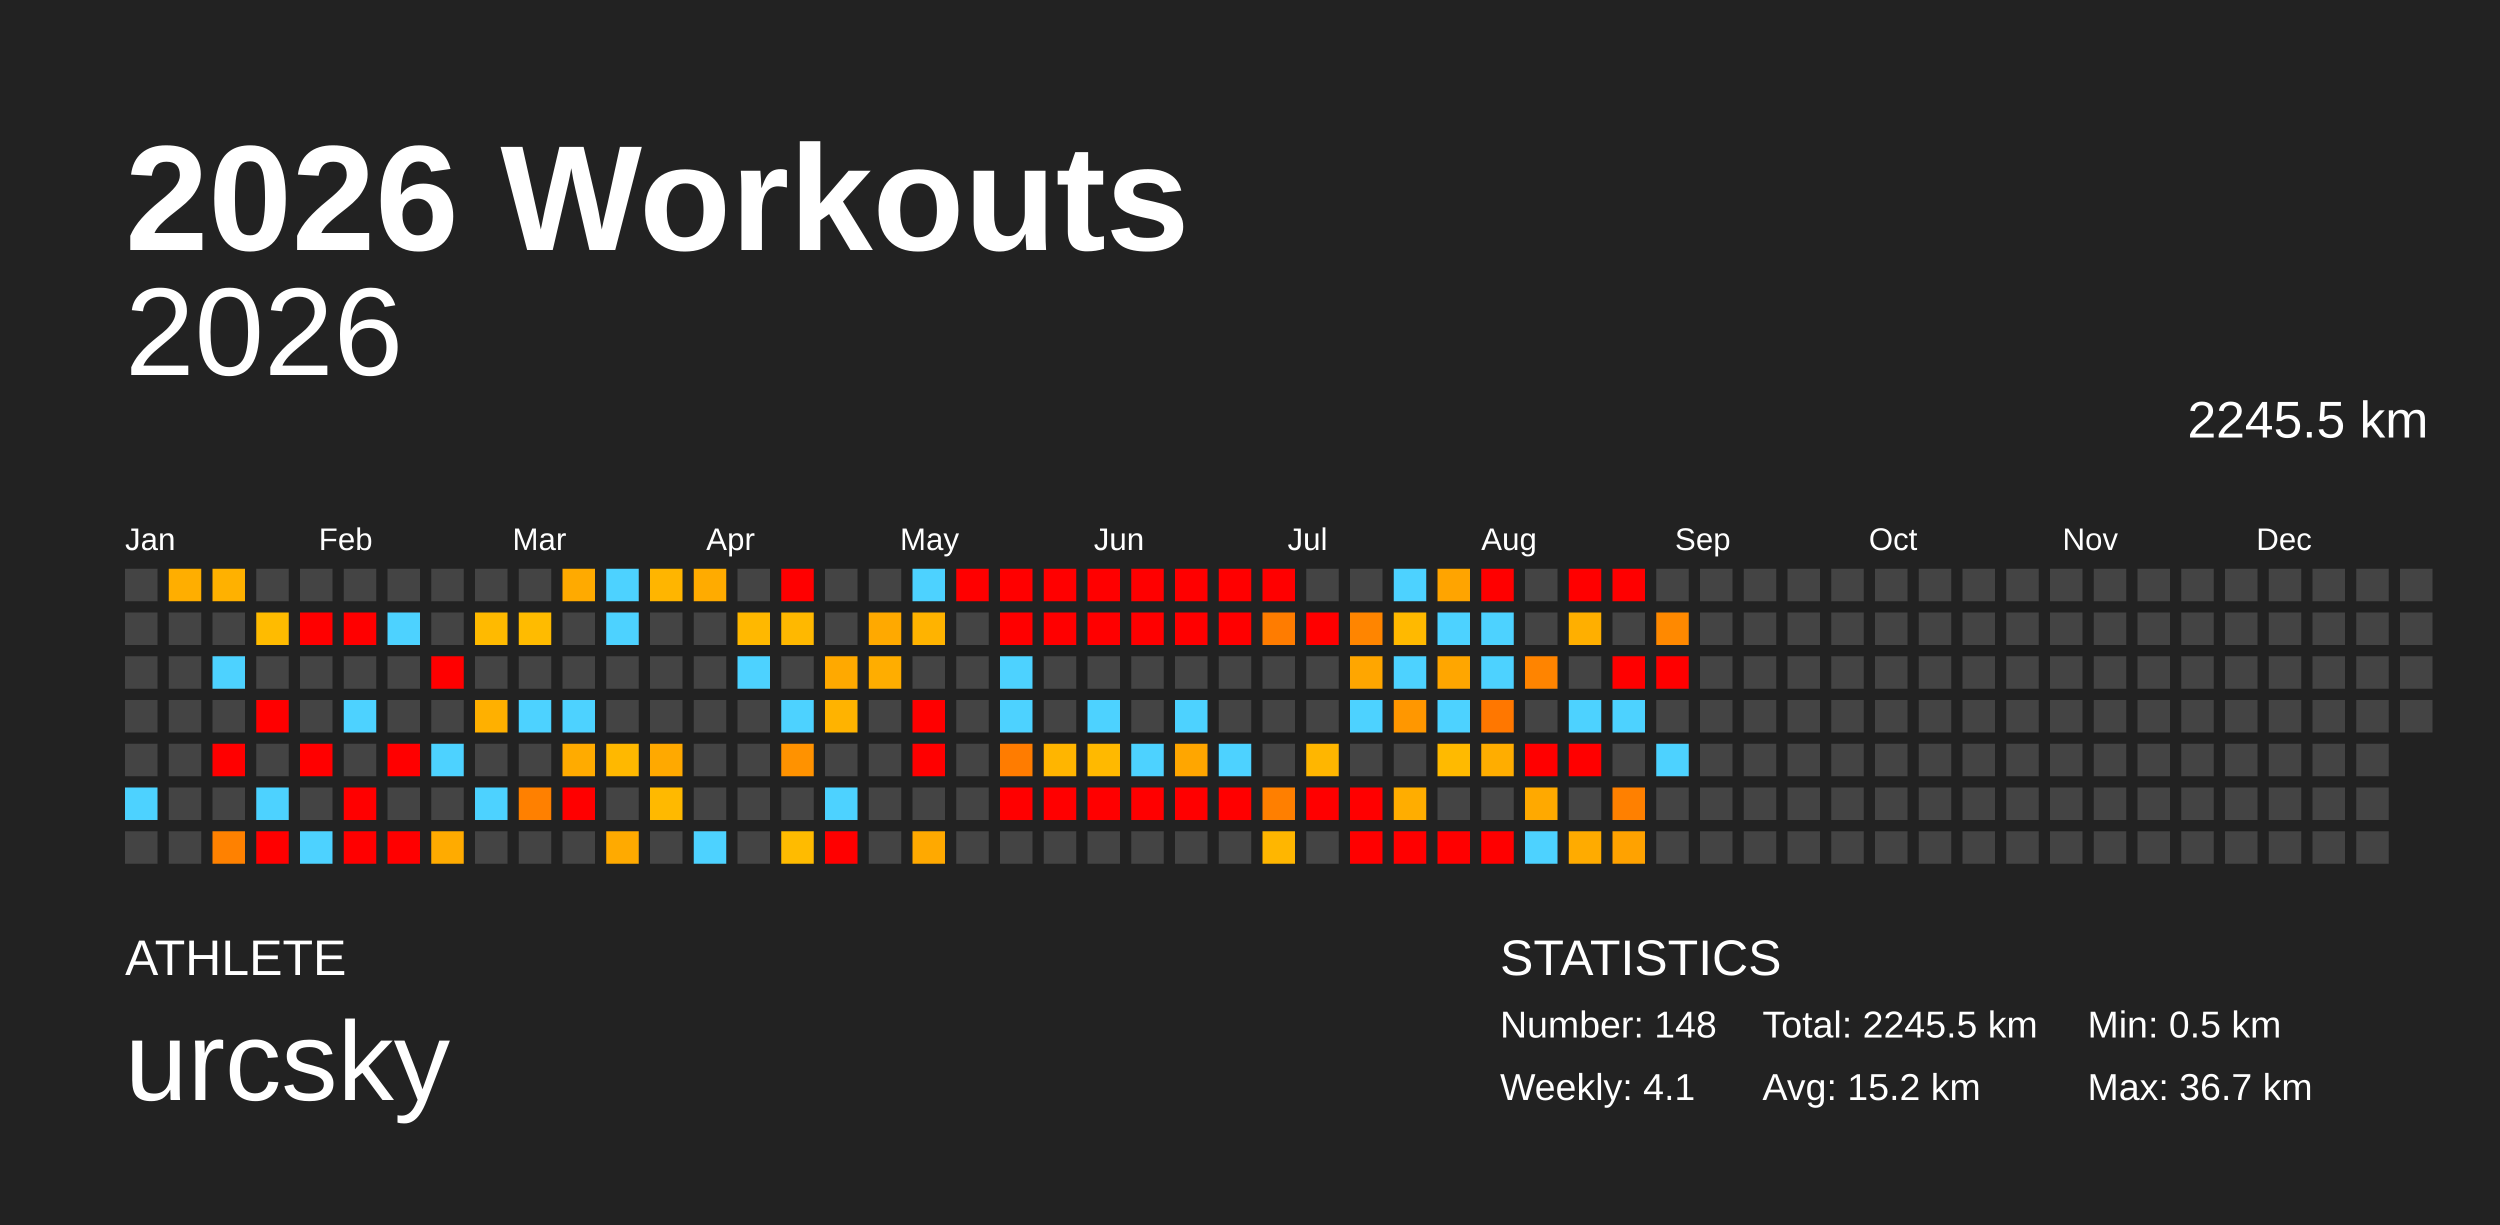
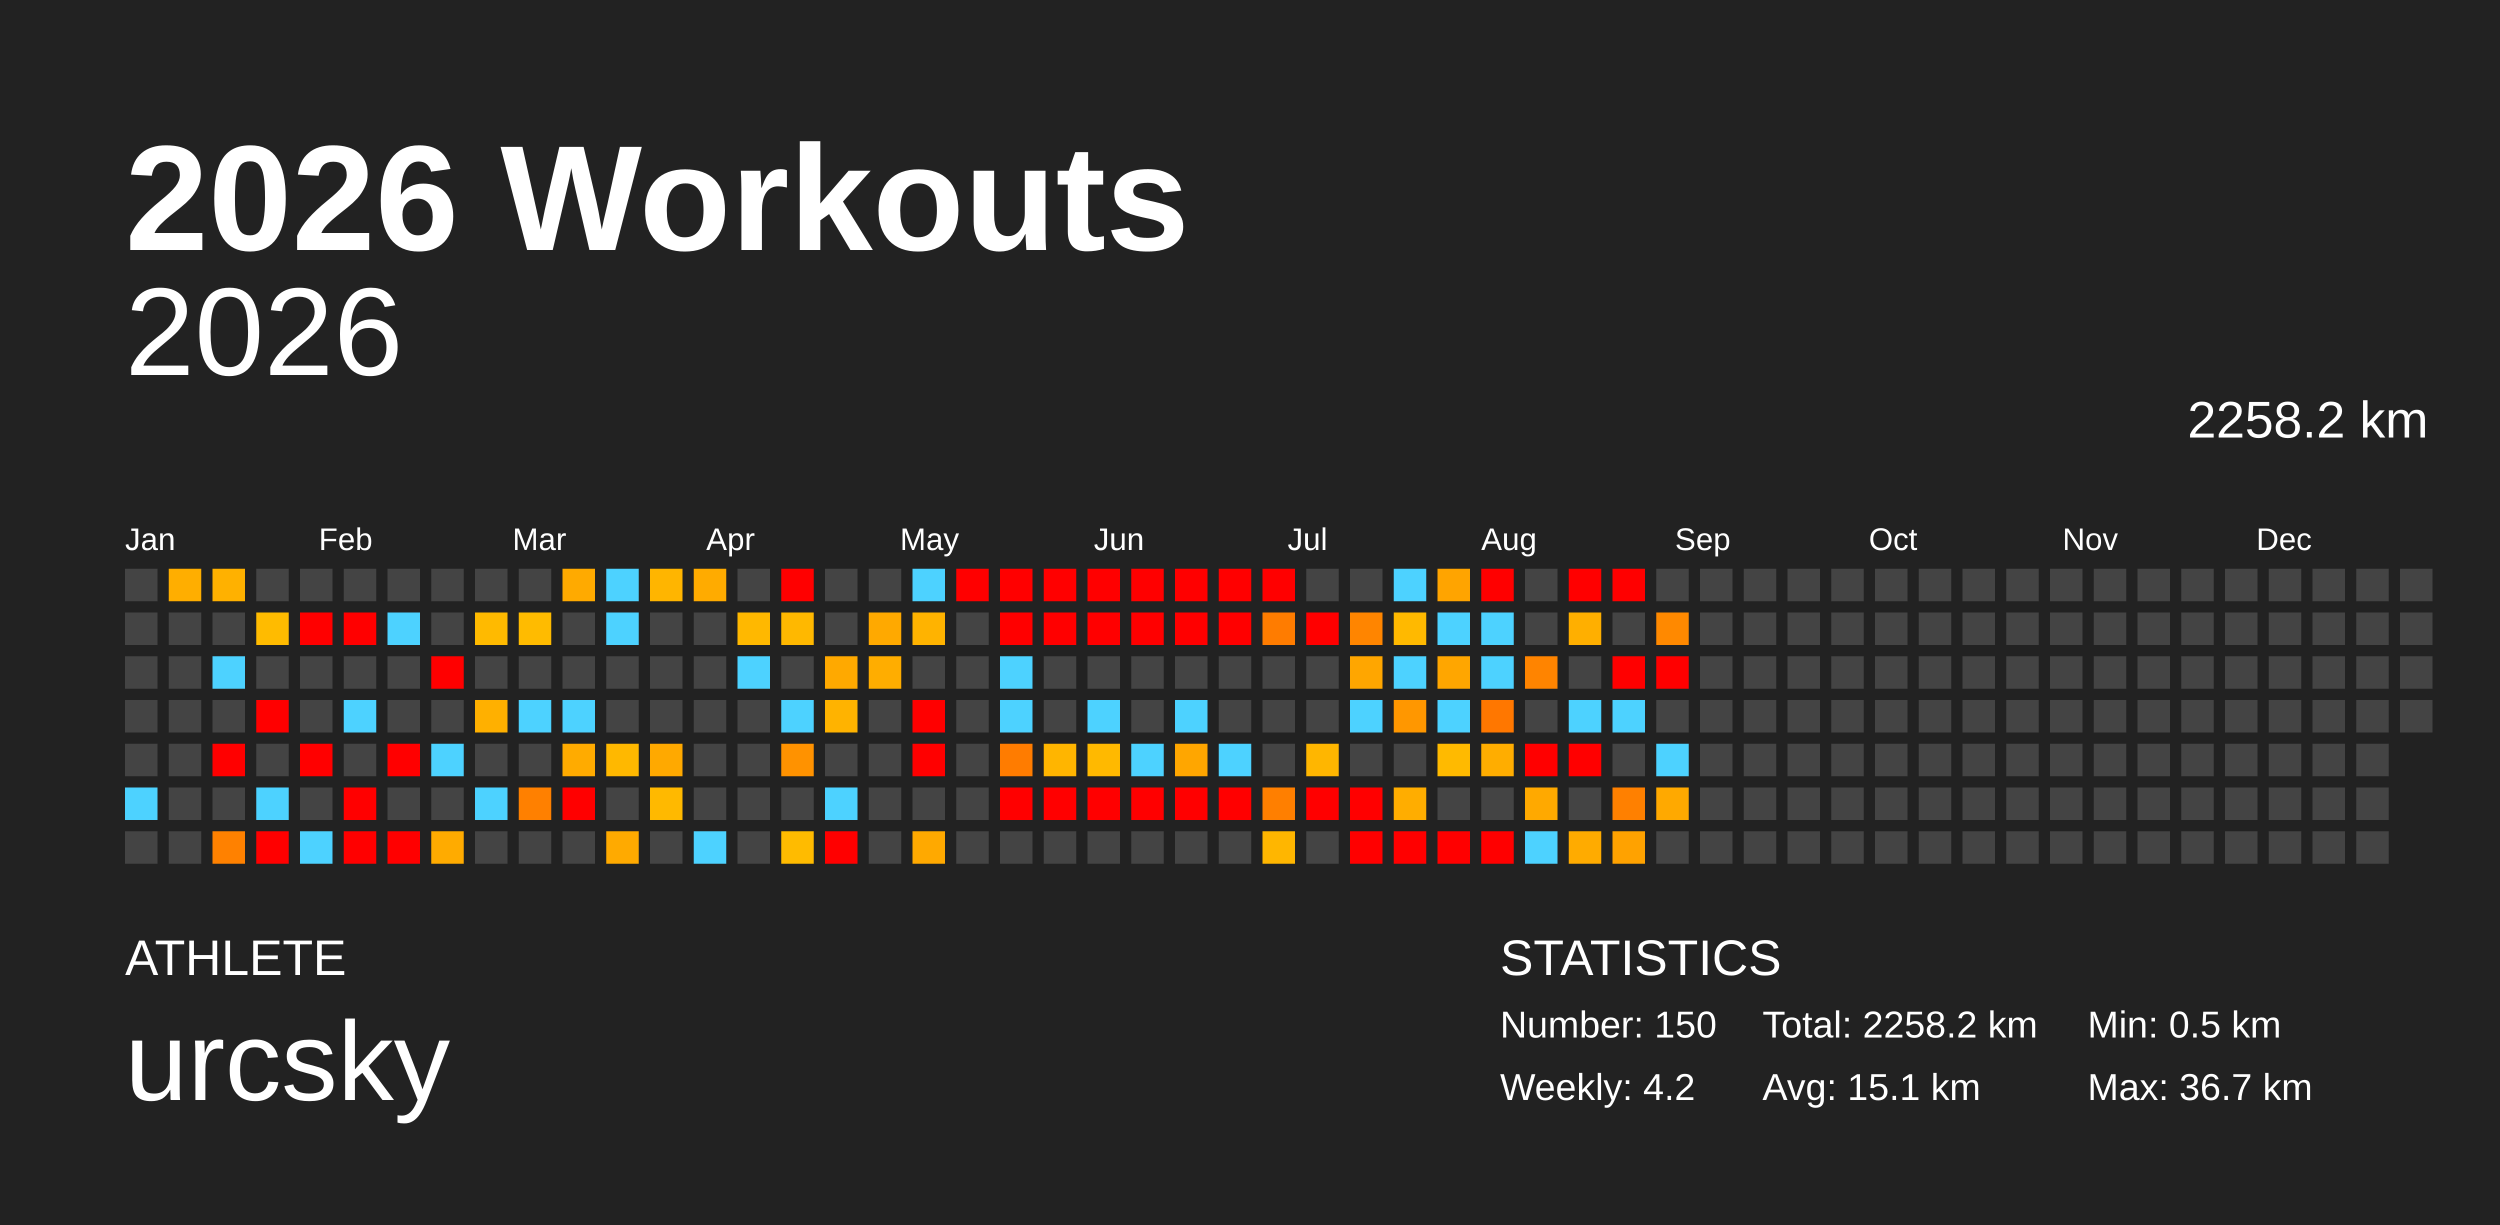
<svg xmlns="http://www.w3.org/2000/svg" baseProfile="full" height="98mm" version="1.1" viewBox="0,0,200,98" width="200mm">
  <defs />
  <rect fill="#222222" height="98" width="200" x="0" y="0" />
  <text fill="#FFFFFF" style="font-size:12px; font-family:Arial; font-weight:bold;" x="10" y="20">2026 Workouts</text>
  <text fill="#FFFFFF" style="font-size:4px; font-family:Arial" x="10" y="78">ATHLETE</text>
  <text fill="#FFFFFF" style="font-size:9px; font-family:Arial" x="10" y="88">urcsky</text>
  <text fill="#FFFFFF" style="font-size:4px; font-family:Arial" x="120" y="78">STATISTICS</text>
-   <text fill="#FFFFFF" style="font-size:3px; font-family:Arial" x="120" y="83">Number: 148</text>
-   <text fill="#FFFFFF" style="font-size:3px; font-family:Arial" x="120" y="88">Weekly: 4.1</text>
-   <text fill="#FFFFFF" style="font-size:3px; font-family:Arial" x="141" y="83">Total: 2245.5 km</text>
-   <text fill="#FFFFFF" style="font-size:3px; font-family:Arial" x="141" y="88">Avg: 15.2 km</text>
+   <text fill="#FFFFFF" style="font-size:3px; font-family:Arial" x="120" y="83">Number: 150</text>
+   <text fill="#FFFFFF" style="font-size:3px; font-family:Arial" x="120" y="88">Weekly: 4.2</text>
+   <text fill="#FFFFFF" style="font-size:3px; font-family:Arial" x="141" y="83">Total: 2258.2 km</text>
+   <text fill="#FFFFFF" style="font-size:3px; font-family:Arial" x="141" y="88">Avg: 15.1 km</text>
  <text fill="#FFFFFF" style="font-size:3px; font-family:Arial" x="167" y="83">Min: 0.5 km</text>
  <text fill="#FFFFFF" style="font-size:3px; font-family:Arial" x="167" y="88">Max: 36.7 km</text>
  <text alignment-baseline="hanging" fill="#FFFFFF" style="font-size:10.0px; font-family:Arial;" x="10" y="30">2026</text>
-   <text alignment-baseline="hanging" fill="#FFFFFF" style="font-size:4.125px; font-family:Arial;" x="175" y="35">2245.5 km</text>
+   <text alignment-baseline="hanging" fill="#FFFFFF" style="font-size:4.125px; font-family:Arial;" x="175" y="35">2258.2 km</text>
  <text fill="#FFFFFF" style="font-size:2.5px; font-family:Arial" x="10.0" y="44">Jan</text>
  <text fill="#FFFFFF" style="font-size:2.5px; font-family:Arial" x="25.5" y="44">Feb</text>
  <text fill="#FFFFFF" style="font-size:2.5px; font-family:Arial" x="41.0" y="44">Mar</text>
  <text fill="#FFFFFF" style="font-size:2.5px; font-family:Arial" x="56.5" y="44">Apr</text>
  <text fill="#FFFFFF" style="font-size:2.5px; font-family:Arial" x="72.0" y="44">May</text>
  <text fill="#FFFFFF" style="font-size:2.5px; font-family:Arial" x="87.5" y="44">Jun</text>
  <text fill="#FFFFFF" style="font-size:2.5px; font-family:Arial" x="103.0" y="44">Jul</text>
  <text fill="#FFFFFF" style="font-size:2.5px; font-family:Arial" x="118.5" y="44">Aug</text>
  <text fill="#FFFFFF" style="font-size:2.5px; font-family:Arial" x="134.0" y="44">Sep</text>
  <text fill="#FFFFFF" style="font-size:2.5px; font-family:Arial" x="149.5" y="44">Oct</text>
  <text fill="#FFFFFF" style="font-size:2.5px; font-family:Arial" x="165.0" y="44">Nov</text>
  <text fill="#FFFFFF" style="font-size:2.5px; font-family:Arial" x="180.5" y="44">Dec</text>
  <rect fill="#444444" height="2.6" width="2.6" x="10.0" y="45.5" />
  <rect fill="#444444" height="2.6" width="2.6" x="10.0" y="49.0" />
  <rect fill="#444444" height="2.6" width="2.6" x="10.0" y="52.5" />
  <rect fill="#444444" height="2.6" width="2.6" x="10.0" y="56.0" />
  <rect fill="#444444" height="2.6" width="2.6" x="10.0" y="59.5" />
  <rect fill="#4dd2ff" height="2.6" width="2.6" x="10.0" y="63.0" />
  <rect fill="#444444" height="2.6" width="2.6" x="10.0" y="66.5" />
  <rect fill="#ffae00" height="2.6" width="2.6" x="13.5" y="45.5" />
  <rect fill="#444444" height="2.6" width="2.6" x="13.5" y="49.0" />
  <rect fill="#444444" height="2.6" width="2.6" x="13.5" y="52.5" />
  <rect fill="#444444" height="2.6" width="2.6" x="13.5" y="56.0" />
  <rect fill="#444444" height="2.6" width="2.6" x="13.5" y="59.5" />
  <rect fill="#444444" height="2.6" width="2.6" x="13.5" y="63.0" />
  <rect fill="#444444" height="2.6" width="2.6" x="13.5" y="66.5" />
  <rect fill="#ffb100" height="2.6" width="2.6" x="17.0" y="45.5" />
  <rect fill="#444444" height="2.6" width="2.6" x="17.0" y="49.0" />
  <rect fill="#4dd2ff" height="2.6" width="2.6" x="17.0" y="52.5" />
  <rect fill="#444444" height="2.6" width="2.6" x="17.0" y="56.0" />
  <rect fill="red" height="2.6" width="2.6" x="17.0" y="59.5" />
  <rect fill="#444444" height="2.6" width="2.6" x="17.0" y="63.0" />
  <rect fill="#ff8100" height="2.6" width="2.6" x="17.0" y="66.5" />
  <rect fill="#444444" height="2.6" width="2.6" x="20.5" y="45.5" />
  <rect fill="#ffbb00" height="2.6" width="2.6" x="20.5" y="49.0" />
  <rect fill="#444444" height="2.6" width="2.6" x="20.5" y="52.5" />
  <rect fill="red" height="2.6" width="2.6" x="20.5" y="56.0" />
  <rect fill="#444444" height="2.6" width="2.6" x="20.5" y="59.5" />
  <rect fill="#4dd2ff" height="2.6" width="2.6" x="20.5" y="63.0" />
  <rect fill="red" height="2.6" width="2.6" x="20.5" y="66.5" />
  <rect fill="#444444" height="2.6" width="2.6" x="24.0" y="45.5" />
  <rect fill="red" height="2.6" width="2.6" x="24.0" y="49.0" />
  <rect fill="#444444" height="2.6" width="2.6" x="24.0" y="52.5" />
  <rect fill="#444444" height="2.6" width="2.6" x="24.0" y="56.0" />
  <rect fill="red" height="2.6" width="2.6" x="24.0" y="59.5" />
  <rect fill="#444444" height="2.6" width="2.6" x="24.0" y="63.0" />
  <rect fill="#4dd2ff" height="2.6" width="2.6" x="24.0" y="66.5" />
  <rect fill="#444444" height="2.6" width="2.6" x="27.5" y="45.5" />
  <rect fill="red" height="2.6" width="2.6" x="27.5" y="49.0" />
  <rect fill="#444444" height="2.6" width="2.6" x="27.5" y="52.5" />
  <rect fill="#4dd2ff" height="2.6" width="2.6" x="27.5" y="56.0" />
  <rect fill="#444444" height="2.6" width="2.6" x="27.5" y="59.5" />
  <rect fill="red" height="2.6" width="2.6" x="27.5" y="63.0" />
  <rect fill="red" height="2.6" width="2.6" x="27.5" y="66.5" />
  <rect fill="#444444" height="2.6" width="2.6" x="31.0" y="45.5" />
  <rect fill="#4dd2ff" height="2.6" width="2.6" x="31.0" y="49.0" />
  <rect fill="#444444" height="2.6" width="2.6" x="31.0" y="52.5" />
  <rect fill="#444444" height="2.6" width="2.6" x="31.0" y="56.0" />
  <rect fill="red" height="2.6" width="2.6" x="31.0" y="59.5" />
  <rect fill="#444444" height="2.6" width="2.6" x="31.0" y="63.0" />
  <rect fill="red" height="2.6" width="2.6" x="31.0" y="66.5" />
  <rect fill="#444444" height="2.6" width="2.6" x="34.5" y="45.5" />
  <rect fill="#444444" height="2.6" width="2.6" x="34.5" y="49.0" />
  <rect fill="red" height="2.6" width="2.6" x="34.5" y="52.5" />
  <rect fill="#444444" height="2.6" width="2.6" x="34.5" y="56.0" />
  <rect fill="#4dd2ff" height="2.6" width="2.6" x="34.5" y="59.5" />
  <rect fill="#444444" height="2.6" width="2.6" x="34.5" y="63.0" />
  <rect fill="#ffab00" height="2.6" width="2.6" x="34.5" y="66.5" />
  <rect fill="#444444" height="2.6" width="2.6" x="38.0" y="45.5" />
  <rect fill="#ffba00" height="2.6" width="2.6" x="38.0" y="49.0" />
  <rect fill="#444444" height="2.6" width="2.6" x="38.0" y="52.5" />
  <rect fill="#ffb000" height="2.6" width="2.6" x="38.0" y="56.0" />
  <rect fill="#444444" height="2.6" width="2.6" x="38.0" y="59.5" />
  <rect fill="#4dd2ff" height="2.6" width="2.6" x="38.0" y="63.0" />
  <rect fill="#444444" height="2.6" width="2.6" x="38.0" y="66.5" />
  <rect fill="#444444" height="2.6" width="2.6" x="41.5" y="45.5" />
  <rect fill="#ffbb00" height="2.6" width="2.6" x="41.5" y="49.0" />
  <rect fill="#444444" height="2.6" width="2.6" x="41.5" y="52.5" />
  <rect fill="#4dd2ff" height="2.6" width="2.6" x="41.5" y="56.0" />
  <rect fill="#444444" height="2.6" width="2.6" x="41.5" y="59.5" />
  <rect fill="#ff8000" height="2.6" width="2.6" x="41.5" y="63.0" />
  <rect fill="#444444" height="2.6" width="2.6" x="41.5" y="66.5" />
  <rect fill="#ffaa00" height="2.6" width="2.6" x="45.0" y="45.5" />
  <rect fill="#444444" height="2.6" width="2.6" x="45.0" y="49.0" />
  <rect fill="#444444" height="2.6" width="2.6" x="45.0" y="52.5" />
  <rect fill="#4dd2ff" height="2.6" width="2.6" x="45.0" y="56.0" />
  <rect fill="#ffab00" height="2.6" width="2.6" x="45.0" y="59.5" />
  <rect fill="red" height="2.6" width="2.6" x="45.0" y="63.0" />
  <rect fill="#444444" height="2.6" width="2.6" x="45.0" y="66.5" />
  <rect fill="#4dd2ff" height="2.6" width="2.6" x="48.5" y="45.5" />
  <rect fill="#4dd2ff" height="2.6" width="2.6" x="48.5" y="49.0" />
  <rect fill="#444444" height="2.6" width="2.6" x="48.5" y="52.5" />
  <rect fill="#444444" height="2.6" width="2.6" x="48.5" y="56.0" />
  <rect fill="#ffb800" height="2.6" width="2.6" x="48.5" y="59.5" />
  <rect fill="#444444" height="2.6" width="2.6" x="48.5" y="63.0" />
  <rect fill="#ffaa00" height="2.6" width="2.6" x="48.5" y="66.5" />
  <rect fill="#ffb500" height="2.6" width="2.6" x="52.0" y="45.5" />
  <rect fill="#444444" height="2.6" width="2.6" x="52.0" y="49.0" />
  <rect fill="#444444" height="2.6" width="2.6" x="52.0" y="52.5" />
  <rect fill="#444444" height="2.6" width="2.6" x="52.0" y="56.0" />
  <rect fill="#ffa900" height="2.6" width="2.6" x="52.0" y="59.5" />
  <rect fill="#ffb900" height="2.6" width="2.6" x="52.0" y="63.0" />
  <rect fill="#444444" height="2.6" width="2.6" x="52.0" y="66.5" />
  <rect fill="#ffab00" height="2.6" width="2.6" x="55.5" y="45.5" />
  <rect fill="#444444" height="2.6" width="2.6" x="55.5" y="49.0" />
  <rect fill="#444444" height="2.6" width="2.6" x="55.5" y="52.5" />
  <rect fill="#444444" height="2.6" width="2.6" x="55.5" y="56.0" />
  <rect fill="#444444" height="2.6" width="2.6" x="55.5" y="59.5" />
  <rect fill="#444444" height="2.6" width="2.6" x="55.5" y="63.0" />
  <rect fill="#4dd2ff" height="2.6" width="2.6" x="55.5" y="66.5" />
  <rect fill="#444444" height="2.6" width="2.6" x="59.0" y="45.5" />
  <rect fill="#ffb800" height="2.6" width="2.6" x="59.0" y="49.0" />
  <rect fill="#4dd2ff" height="2.6" width="2.6" x="59.0" y="52.5" />
  <rect fill="#444444" height="2.6" width="2.6" x="59.0" y="56.0" />
  <rect fill="#444444" height="2.6" width="2.6" x="59.0" y="59.5" />
  <rect fill="#444444" height="2.6" width="2.6" x="59.0" y="63.0" />
  <rect fill="#444444" height="2.6" width="2.6" x="59.0" y="66.5" />
  <rect fill="red" height="2.6" width="2.6" x="62.5" y="45.5" />
  <rect fill="#ffb800" height="2.6" width="2.6" x="62.5" y="49.0" />
  <rect fill="#444444" height="2.6" width="2.6" x="62.5" y="52.5" />
  <rect fill="#4dd2ff" height="2.6" width="2.6" x="62.5" y="56.0" />
  <rect fill="#ff9200" height="2.6" width="2.6" x="62.5" y="59.5" />
  <rect fill="#444444" height="2.6" width="2.6" x="62.5" y="63.0" />
  <rect fill="#ffbb00" height="2.6" width="2.6" x="62.5" y="66.5" />
  <rect fill="#444444" height="2.6" width="2.6" x="66.0" y="45.5" />
  <rect fill="#444444" height="2.6" width="2.6" x="66.0" y="49.0" />
  <rect fill="#ffa900" height="2.6" width="2.6" x="66.0" y="52.5" />
  <rect fill="#ffb300" height="2.6" width="2.6" x="66.0" y="56.0" />
  <rect fill="#444444" height="2.6" width="2.6" x="66.0" y="59.5" />
  <rect fill="#4dd2ff" height="2.6" width="2.6" x="66.0" y="63.0" />
  <rect fill="red" height="2.6" width="2.6" x="66.0" y="66.5" />
  <rect fill="#444444" height="2.6" width="2.6" x="69.5" y="45.5" />
  <rect fill="#ffa900" height="2.6" width="2.6" x="69.5" y="49.0" />
  <rect fill="#ffad00" height="2.6" width="2.6" x="69.5" y="52.5" />
  <rect fill="#444444" height="2.6" width="2.6" x="69.5" y="56.0" />
  <rect fill="#444444" height="2.6" width="2.6" x="69.5" y="59.5" />
  <rect fill="#444444" height="2.6" width="2.6" x="69.5" y="63.0" />
  <rect fill="#444444" height="2.6" width="2.6" x="69.5" y="66.5" />
  <rect fill="#4dd2ff" height="2.6" width="2.6" x="73.0" y="45.5" />
  <rect fill="#ffb300" height="2.6" width="2.6" x="73.0" y="49.0" />
  <rect fill="#444444" height="2.6" width="2.6" x="73.0" y="52.5" />
  <rect fill="red" height="2.6" width="2.6" x="73.0" y="56.0" />
  <rect fill="red" height="2.6" width="2.6" x="73.0" y="59.5" />
  <rect fill="#444444" height="2.6" width="2.6" x="73.0" y="63.0" />
  <rect fill="#ffa900" height="2.6" width="2.6" x="73.0" y="66.5" />
  <rect fill="red" height="2.6" width="2.6" x="76.5" y="45.5" />
  <rect fill="#444444" height="2.6" width="2.6" x="76.5" y="49.0" />
  <rect fill="#444444" height="2.6" width="2.6" x="76.5" y="52.5" />
  <rect fill="#444444" height="2.6" width="2.6" x="76.5" y="56.0" />
  <rect fill="#444444" height="2.6" width="2.6" x="76.5" y="59.5" />
  <rect fill="#444444" height="2.6" width="2.6" x="76.5" y="63.0" />
  <rect fill="#444444" height="2.6" width="2.6" x="76.5" y="66.5" />
  <rect fill="red" height="2.6" width="2.6" x="80.0" y="45.5" />
  <rect fill="red" height="2.6" width="2.6" x="80.0" y="49.0" />
  <rect fill="#4dd2ff" height="2.6" width="2.6" x="80.0" y="52.5" />
  <rect fill="#4dd2ff" height="2.6" width="2.6" x="80.0" y="56.0" />
  <rect fill="#ff7c00" height="2.6" width="2.6" x="80.0" y="59.5" />
  <rect fill="red" height="2.6" width="2.6" x="80.0" y="63.0" />
  <rect fill="#444444" height="2.6" width="2.6" x="80.0" y="66.5" />
  <rect fill="red" height="2.6" width="2.6" x="83.5" y="45.5" />
  <rect fill="red" height="2.6" width="2.6" x="83.5" y="49.0" />
  <rect fill="#444444" height="2.6" width="2.6" x="83.5" y="52.5" />
  <rect fill="#444444" height="2.6" width="2.6" x="83.5" y="56.0" />
  <rect fill="#ffb500" height="2.6" width="2.6" x="83.5" y="59.5" />
  <rect fill="red" height="2.6" width="2.6" x="83.5" y="63.0" />
  <rect fill="#444444" height="2.6" width="2.6" x="83.5" y="66.5" />
  <rect fill="red" height="2.6" width="2.6" x="87.0" y="45.5" />
  <rect fill="red" height="2.6" width="2.6" x="87.0" y="49.0" />
  <rect fill="#444444" height="2.6" width="2.6" x="87.0" y="52.5" />
  <rect fill="#4dd2ff" height="2.6" width="2.6" x="87.0" y="56.0" />
  <rect fill="#ffb900" height="2.6" width="2.6" x="87.0" y="59.5" />
  <rect fill="red" height="2.6" width="2.6" x="87.0" y="63.0" />
  <rect fill="#444444" height="2.6" width="2.6" x="87.0" y="66.5" />
  <rect fill="red" height="2.6" width="2.6" x="90.5" y="45.5" />
  <rect fill="red" height="2.6" width="2.6" x="90.5" y="49.0" />
  <rect fill="#444444" height="2.6" width="2.6" x="90.5" y="52.5" />
  <rect fill="#444444" height="2.6" width="2.6" x="90.5" y="56.0" />
  <rect fill="#4dd2ff" height="2.6" width="2.6" x="90.5" y="59.5" />
  <rect fill="red" height="2.6" width="2.6" x="90.5" y="63.0" />
  <rect fill="#444444" height="2.6" width="2.6" x="90.5" y="66.5" />
  <rect fill="red" height="2.6" width="2.6" x="94.0" y="45.5" />
  <rect fill="red" height="2.6" width="2.6" x="94.0" y="49.0" />
  <rect fill="#444444" height="2.6" width="2.6" x="94.0" y="52.5" />
  <rect fill="#4dd2ff" height="2.6" width="2.6" x="94.0" y="56.0" />
  <rect fill="#ffa600" height="2.6" width="2.6" x="94.0" y="59.5" />
  <rect fill="red" height="2.6" width="2.6" x="94.0" y="63.0" />
  <rect fill="#444444" height="2.6" width="2.6" x="94.0" y="66.5" />
  <rect fill="red" height="2.6" width="2.6" x="97.5" y="45.5" />
  <rect fill="red" height="2.6" width="2.6" x="97.5" y="49.0" />
  <rect fill="#444444" height="2.6" width="2.6" x="97.5" y="52.5" />
  <rect fill="#444444" height="2.6" width="2.6" x="97.5" y="56.0" />
  <rect fill="#4dd2ff" height="2.6" width="2.6" x="97.5" y="59.5" />
  <rect fill="red" height="2.6" width="2.6" x="97.5" y="63.0" />
  <rect fill="#444444" height="2.6" width="2.6" x="97.5" y="66.5" />
  <rect fill="red" height="2.6" width="2.6" x="101.0" y="45.5" />
  <rect fill="#ff7c00" height="2.6" width="2.6" x="101.0" y="49.0" />
  <rect fill="#444444" height="2.6" width="2.6" x="101.0" y="52.5" />
  <rect fill="#444444" height="2.6" width="2.6" x="101.0" y="56.0" />
  <rect fill="#444444" height="2.6" width="2.6" x="101.0" y="59.5" />
  <rect fill="#ff7f00" height="2.6" width="2.6" x="101.0" y="63.0" />
  <rect fill="#ffb600" height="2.6" width="2.6" x="101.0" y="66.5" />
  <rect fill="#444444" height="2.6" width="2.6" x="104.5" y="45.5" />
  <rect fill="red" height="2.6" width="2.6" x="104.5" y="49.0" />
  <rect fill="#444444" height="2.6" width="2.6" x="104.5" y="52.5" />
  <rect fill="#444444" height="2.6" width="2.6" x="104.5" y="56.0" />
  <rect fill="#ffb600" height="2.6" width="2.6" x="104.5" y="59.5" />
  <rect fill="red" height="2.6" width="2.6" x="104.5" y="63.0" />
  <rect fill="#444444" height="2.6" width="2.6" x="104.5" y="66.5" />
  <rect fill="#444444" height="2.6" width="2.6" x="108.0" y="45.5" />
  <rect fill="#ff8500" height="2.6" width="2.6" x="108.0" y="49.0" />
  <rect fill="#ffa600" height="2.6" width="2.6" x="108.0" y="52.5" />
  <rect fill="#4dd2ff" height="2.6" width="2.6" x="108.0" y="56.0" />
  <rect fill="#444444" height="2.6" width="2.6" x="108.0" y="59.5" />
  <rect fill="red" height="2.6" width="2.6" x="108.0" y="63.0" />
  <rect fill="red" height="2.6" width="2.6" x="108.0" y="66.5" />
  <rect fill="#4dd2ff" height="2.6" width="2.6" x="111.5" y="45.5" />
  <rect fill="#ffb900" height="2.6" width="2.6" x="111.5" y="49.0" />
  <rect fill="#4dd2ff" height="2.6" width="2.6" x="111.5" y="52.5" />
  <rect fill="#ff9700" height="2.6" width="2.6" x="111.5" y="56.0" />
  <rect fill="#444444" height="2.6" width="2.6" x="111.5" y="59.5" />
  <rect fill="#ffad00" height="2.6" width="2.6" x="111.5" y="63.0" />
  <rect fill="red" height="2.6" width="2.6" x="111.5" y="66.5" />
  <rect fill="#ffa400" height="2.6" width="2.6" x="115.0" y="45.5" />
  <rect fill="#4dd2ff" height="2.6" width="2.6" x="115.0" y="49.0" />
  <rect fill="#ffa600" height="2.6" width="2.6" x="115.0" y="52.5" />
  <rect fill="#4dd2ff" height="2.6" width="2.6" x="115.0" y="56.0" />
  <rect fill="#ffba00" height="2.6" width="2.6" x="115.0" y="59.5" />
  <rect fill="#444444" height="2.6" width="2.6" x="115.0" y="63.0" />
  <rect fill="red" height="2.6" width="2.6" x="115.0" y="66.5" />
  <rect fill="red" height="2.6" width="2.6" x="118.5" y="45.5" />
  <rect fill="#4dd2ff" height="2.6" width="2.6" x="118.5" y="49.0" />
  <rect fill="#4dd2ff" height="2.6" width="2.6" x="118.5" y="52.5" />
  <rect fill="#ff7700" height="2.6" width="2.6" x="118.5" y="56.0" />
  <rect fill="#ffad00" height="2.6" width="2.6" x="118.5" y="59.5" />
  <rect fill="#444444" height="2.6" width="2.6" x="118.5" y="63.0" />
  <rect fill="red" height="2.6" width="2.6" x="118.5" y="66.5" />
  <rect fill="#444444" height="2.6" width="2.6" x="122.0" y="45.5" />
  <rect fill="#444444" height="2.6" width="2.6" x="122.0" y="49.0" />
  <rect fill="#ff8400" height="2.6" width="2.6" x="122.0" y="52.5" />
  <rect fill="#444444" height="2.6" width="2.6" x="122.0" y="56.0" />
  <rect fill="red" height="2.6" width="2.6" x="122.0" y="59.5" />
  <rect fill="#ffa900" height="2.6" width="2.6" x="122.0" y="63.0" />
  <rect fill="#4dd2ff" height="2.6" width="2.6" x="122.0" y="66.5" />
  <rect fill="red" height="2.6" width="2.6" x="125.5" y="45.5" />
  <rect fill="#ffaf00" height="2.6" width="2.6" x="125.5" y="49.0" />
  <rect fill="#444444" height="2.6" width="2.6" x="125.5" y="52.5" />
  <rect fill="#4dd2ff" height="2.6" width="2.6" x="125.5" y="56.0" />
  <rect fill="red" height="2.6" width="2.6" x="125.5" y="59.5" />
  <rect fill="#444444" height="2.6" width="2.6" x="125.5" y="63.0" />
  <rect fill="#ffab00" height="2.6" width="2.6" x="125.5" y="66.5" />
  <rect fill="red" height="2.6" width="2.6" x="129.0" y="45.5" />
  <rect fill="#444444" height="2.6" width="2.6" x="129.0" y="49.0" />
  <rect fill="red" height="2.6" width="2.6" x="129.0" y="52.5" />
  <rect fill="#4dd2ff" height="2.6" width="2.6" x="129.0" y="56.0" />
  <rect fill="#444444" height="2.6" width="2.6" x="129.0" y="59.5" />
  <rect fill="#ff8000" height="2.6" width="2.6" x="129.0" y="63.0" />
  <rect fill="#ffa200" height="2.6" width="2.6" x="129.0" y="66.5" />
  <rect fill="#444444" height="2.6" width="2.6" x="132.5" y="45.5" />
  <rect fill="#ff8900" height="2.6" width="2.6" x="132.5" y="49.0" />
  <rect fill="red" height="2.6" width="2.6" x="132.5" y="52.5" />
  <rect fill="#444444" height="2.6" width="2.6" x="132.5" y="56.0" />
  <rect fill="#4dd2ff" height="2.6" width="2.6" x="132.5" y="59.5" />
-   <rect fill="#444444" height="2.6" width="2.6" x="132.5" y="63.0" />
+   <rect fill="#ffa900" height="2.6" width="2.6" x="132.5" y="63.0" />
  <rect fill="#444444" height="2.6" width="2.6" x="132.5" y="66.5" />
  <rect fill="#444444" height="2.6" width="2.6" x="136.0" y="45.5" />
  <rect fill="#444444" height="2.6" width="2.6" x="136.0" y="49.0" />
  <rect fill="#444444" height="2.6" width="2.6" x="136.0" y="52.5" />
  <rect fill="#444444" height="2.6" width="2.6" x="136.0" y="56.0" />
  <rect fill="#444444" height="2.6" width="2.6" x="136.0" y="59.5" />
  <rect fill="#444444" height="2.6" width="2.6" x="136.0" y="63.0" />
  <rect fill="#444444" height="2.6" width="2.6" x="136.0" y="66.5" />
  <rect fill="#444444" height="2.6" width="2.6" x="139.5" y="45.5" />
  <rect fill="#444444" height="2.6" width="2.6" x="139.5" y="49.0" />
  <rect fill="#444444" height="2.6" width="2.6" x="139.5" y="52.5" />
  <rect fill="#444444" height="2.6" width="2.6" x="139.5" y="56.0" />
  <rect fill="#444444" height="2.6" width="2.6" x="139.5" y="59.5" />
  <rect fill="#444444" height="2.6" width="2.6" x="139.5" y="63.0" />
  <rect fill="#444444" height="2.6" width="2.6" x="139.5" y="66.5" />
  <rect fill="#444444" height="2.6" width="2.6" x="143.0" y="45.5" />
  <rect fill="#444444" height="2.6" width="2.6" x="143.0" y="49.0" />
  <rect fill="#444444" height="2.6" width="2.6" x="143.0" y="52.5" />
  <rect fill="#444444" height="2.6" width="2.6" x="143.0" y="56.0" />
  <rect fill="#444444" height="2.6" width="2.6" x="143.0" y="59.5" />
  <rect fill="#444444" height="2.6" width="2.6" x="143.0" y="63.0" />
  <rect fill="#444444" height="2.6" width="2.6" x="143.0" y="66.5" />
  <rect fill="#444444" height="2.6" width="2.6" x="146.5" y="45.5" />
  <rect fill="#444444" height="2.6" width="2.6" x="146.5" y="49.0" />
  <rect fill="#444444" height="2.6" width="2.6" x="146.5" y="52.5" />
  <rect fill="#444444" height="2.6" width="2.6" x="146.5" y="56.0" />
  <rect fill="#444444" height="2.6" width="2.6" x="146.5" y="59.5" />
  <rect fill="#444444" height="2.6" width="2.6" x="146.5" y="63.0" />
  <rect fill="#444444" height="2.6" width="2.6" x="146.5" y="66.5" />
  <rect fill="#444444" height="2.6" width="2.6" x="150.0" y="45.5" />
  <rect fill="#444444" height="2.6" width="2.6" x="150.0" y="49.0" />
  <rect fill="#444444" height="2.6" width="2.6" x="150.0" y="52.5" />
  <rect fill="#444444" height="2.6" width="2.6" x="150.0" y="56.0" />
  <rect fill="#444444" height="2.6" width="2.6" x="150.0" y="59.5" />
  <rect fill="#444444" height="2.6" width="2.6" x="150.0" y="63.0" />
  <rect fill="#444444" height="2.6" width="2.6" x="150.0" y="66.5" />
  <rect fill="#444444" height="2.6" width="2.6" x="153.5" y="45.5" />
  <rect fill="#444444" height="2.6" width="2.6" x="153.5" y="49.0" />
  <rect fill="#444444" height="2.6" width="2.6" x="153.5" y="52.5" />
  <rect fill="#444444" height="2.6" width="2.6" x="153.5" y="56.0" />
  <rect fill="#444444" height="2.6" width="2.6" x="153.5" y="59.5" />
  <rect fill="#444444" height="2.6" width="2.6" x="153.5" y="63.0" />
  <rect fill="#444444" height="2.6" width="2.6" x="153.5" y="66.5" />
  <rect fill="#444444" height="2.6" width="2.6" x="157.0" y="45.5" />
  <rect fill="#444444" height="2.6" width="2.6" x="157.0" y="49.0" />
  <rect fill="#444444" height="2.6" width="2.6" x="157.0" y="52.5" />
  <rect fill="#444444" height="2.6" width="2.6" x="157.0" y="56.0" />
  <rect fill="#444444" height="2.6" width="2.6" x="157.0" y="59.5" />
  <rect fill="#444444" height="2.6" width="2.6" x="157.0" y="63.0" />
  <rect fill="#444444" height="2.6" width="2.6" x="157.0" y="66.5" />
  <rect fill="#444444" height="2.6" width="2.6" x="160.5" y="45.5" />
  <rect fill="#444444" height="2.6" width="2.6" x="160.5" y="49.0" />
  <rect fill="#444444" height="2.6" width="2.6" x="160.5" y="52.5" />
  <rect fill="#444444" height="2.6" width="2.6" x="160.5" y="56.0" />
  <rect fill="#444444" height="2.6" width="2.6" x="160.5" y="59.5" />
  <rect fill="#444444" height="2.6" width="2.6" x="160.5" y="63.0" />
  <rect fill="#444444" height="2.6" width="2.6" x="160.5" y="66.5" />
  <rect fill="#444444" height="2.6" width="2.6" x="164.0" y="45.5" />
  <rect fill="#444444" height="2.6" width="2.6" x="164.0" y="49.0" />
  <rect fill="#444444" height="2.6" width="2.6" x="164.0" y="52.5" />
  <rect fill="#444444" height="2.6" width="2.6" x="164.0" y="56.0" />
  <rect fill="#444444" height="2.6" width="2.6" x="164.0" y="59.5" />
  <rect fill="#444444" height="2.6" width="2.6" x="164.0" y="63.0" />
  <rect fill="#444444" height="2.6" width="2.6" x="164.0" y="66.5" />
  <rect fill="#444444" height="2.6" width="2.6" x="167.5" y="45.5" />
  <rect fill="#444444" height="2.6" width="2.6" x="167.5" y="49.0" />
  <rect fill="#444444" height="2.6" width="2.6" x="167.5" y="52.5" />
  <rect fill="#444444" height="2.6" width="2.6" x="167.5" y="56.0" />
  <rect fill="#444444" height="2.6" width="2.6" x="167.5" y="59.5" />
  <rect fill="#444444" height="2.6" width="2.6" x="167.5" y="63.0" />
  <rect fill="#444444" height="2.6" width="2.6" x="167.5" y="66.5" />
  <rect fill="#444444" height="2.6" width="2.6" x="171.0" y="45.5" />
  <rect fill="#444444" height="2.6" width="2.6" x="171.0" y="49.0" />
  <rect fill="#444444" height="2.6" width="2.6" x="171.0" y="52.5" />
  <rect fill="#444444" height="2.6" width="2.6" x="171.0" y="56.0" />
  <rect fill="#444444" height="2.6" width="2.6" x="171.0" y="59.5" />
  <rect fill="#444444" height="2.6" width="2.6" x="171.0" y="63.0" />
  <rect fill="#444444" height="2.6" width="2.6" x="171.0" y="66.5" />
  <rect fill="#444444" height="2.6" width="2.6" x="174.5" y="45.5" />
  <rect fill="#444444" height="2.6" width="2.6" x="174.5" y="49.0" />
  <rect fill="#444444" height="2.6" width="2.6" x="174.5" y="52.5" />
  <rect fill="#444444" height="2.6" width="2.6" x="174.5" y="56.0" />
  <rect fill="#444444" height="2.6" width="2.6" x="174.5" y="59.5" />
  <rect fill="#444444" height="2.6" width="2.6" x="174.5" y="63.0" />
  <rect fill="#444444" height="2.6" width="2.6" x="174.5" y="66.5" />
  <rect fill="#444444" height="2.6" width="2.6" x="178.0" y="45.5" />
  <rect fill="#444444" height="2.6" width="2.6" x="178.0" y="49.0" />
  <rect fill="#444444" height="2.6" width="2.6" x="178.0" y="52.5" />
  <rect fill="#444444" height="2.6" width="2.6" x="178.0" y="56.0" />
  <rect fill="#444444" height="2.6" width="2.6" x="178.0" y="59.5" />
  <rect fill="#444444" height="2.6" width="2.6" x="178.0" y="63.0" />
  <rect fill="#444444" height="2.6" width="2.6" x="178.0" y="66.5" />
  <rect fill="#444444" height="2.6" width="2.6" x="181.5" y="45.5" />
  <rect fill="#444444" height="2.6" width="2.6" x="181.5" y="49.0" />
  <rect fill="#444444" height="2.6" width="2.6" x="181.5" y="52.5" />
  <rect fill="#444444" height="2.6" width="2.6" x="181.5" y="56.0" />
  <rect fill="#444444" height="2.6" width="2.6" x="181.5" y="59.5" />
  <rect fill="#444444" height="2.6" width="2.6" x="181.5" y="63.0" />
  <rect fill="#444444" height="2.6" width="2.6" x="181.5" y="66.5" />
  <rect fill="#444444" height="2.6" width="2.6" x="185.0" y="45.5" />
  <rect fill="#444444" height="2.6" width="2.6" x="185.0" y="49.0" />
  <rect fill="#444444" height="2.6" width="2.6" x="185.0" y="52.5" />
  <rect fill="#444444" height="2.6" width="2.6" x="185.0" y="56.0" />
  <rect fill="#444444" height="2.6" width="2.6" x="185.0" y="59.5" />
  <rect fill="#444444" height="2.6" width="2.6" x="185.0" y="63.0" />
  <rect fill="#444444" height="2.6" width="2.6" x="185.0" y="66.5" />
  <rect fill="#444444" height="2.6" width="2.6" x="188.5" y="45.5" />
  <rect fill="#444444" height="2.6" width="2.6" x="188.5" y="49.0" />
  <rect fill="#444444" height="2.6" width="2.6" x="188.5" y="52.5" />
  <rect fill="#444444" height="2.6" width="2.6" x="188.5" y="56.0" />
  <rect fill="#444444" height="2.6" width="2.6" x="188.5" y="59.5" />
  <rect fill="#444444" height="2.6" width="2.6" x="188.5" y="63.0" />
  <rect fill="#444444" height="2.6" width="2.6" x="188.5" y="66.5" />
  <rect fill="#444444" height="2.6" width="2.6" x="192.0" y="45.5" />
  <rect fill="#444444" height="2.6" width="2.6" x="192.0" y="49.0" />
  <rect fill="#444444" height="2.6" width="2.6" x="192.0" y="52.5" />
  <rect fill="#444444" height="2.6" width="2.6" x="192.0" y="56.0" />
</svg>
